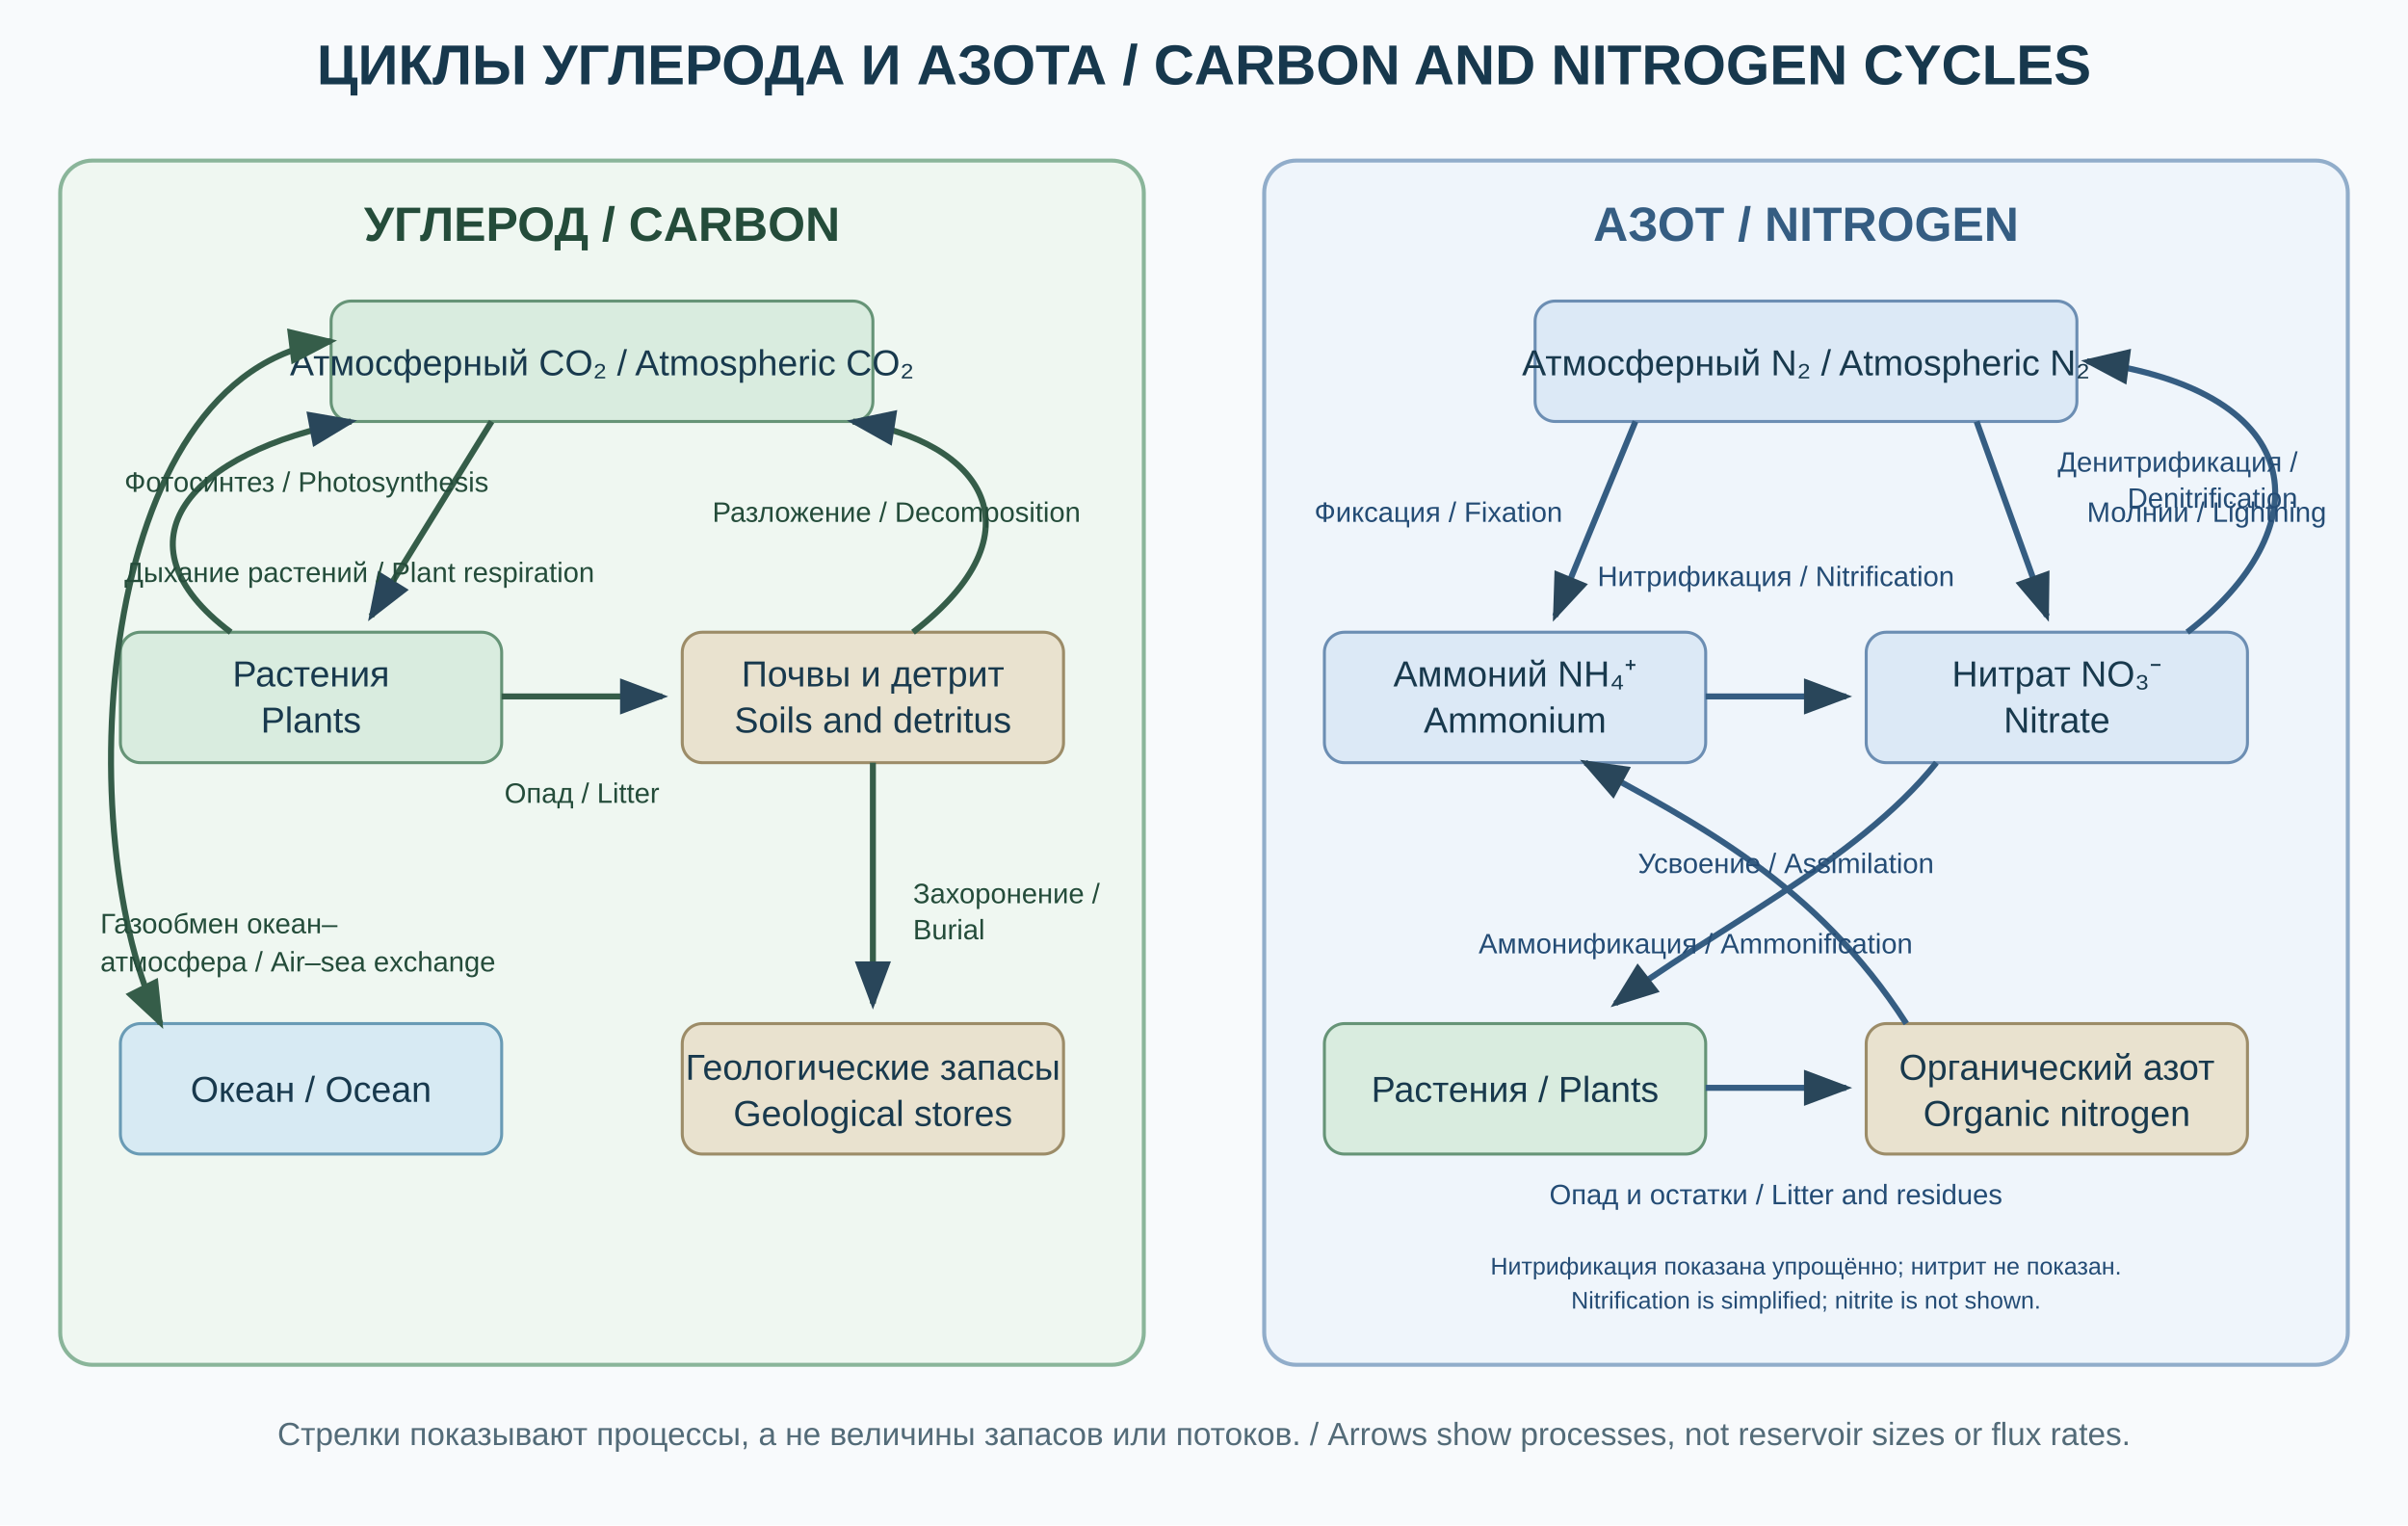
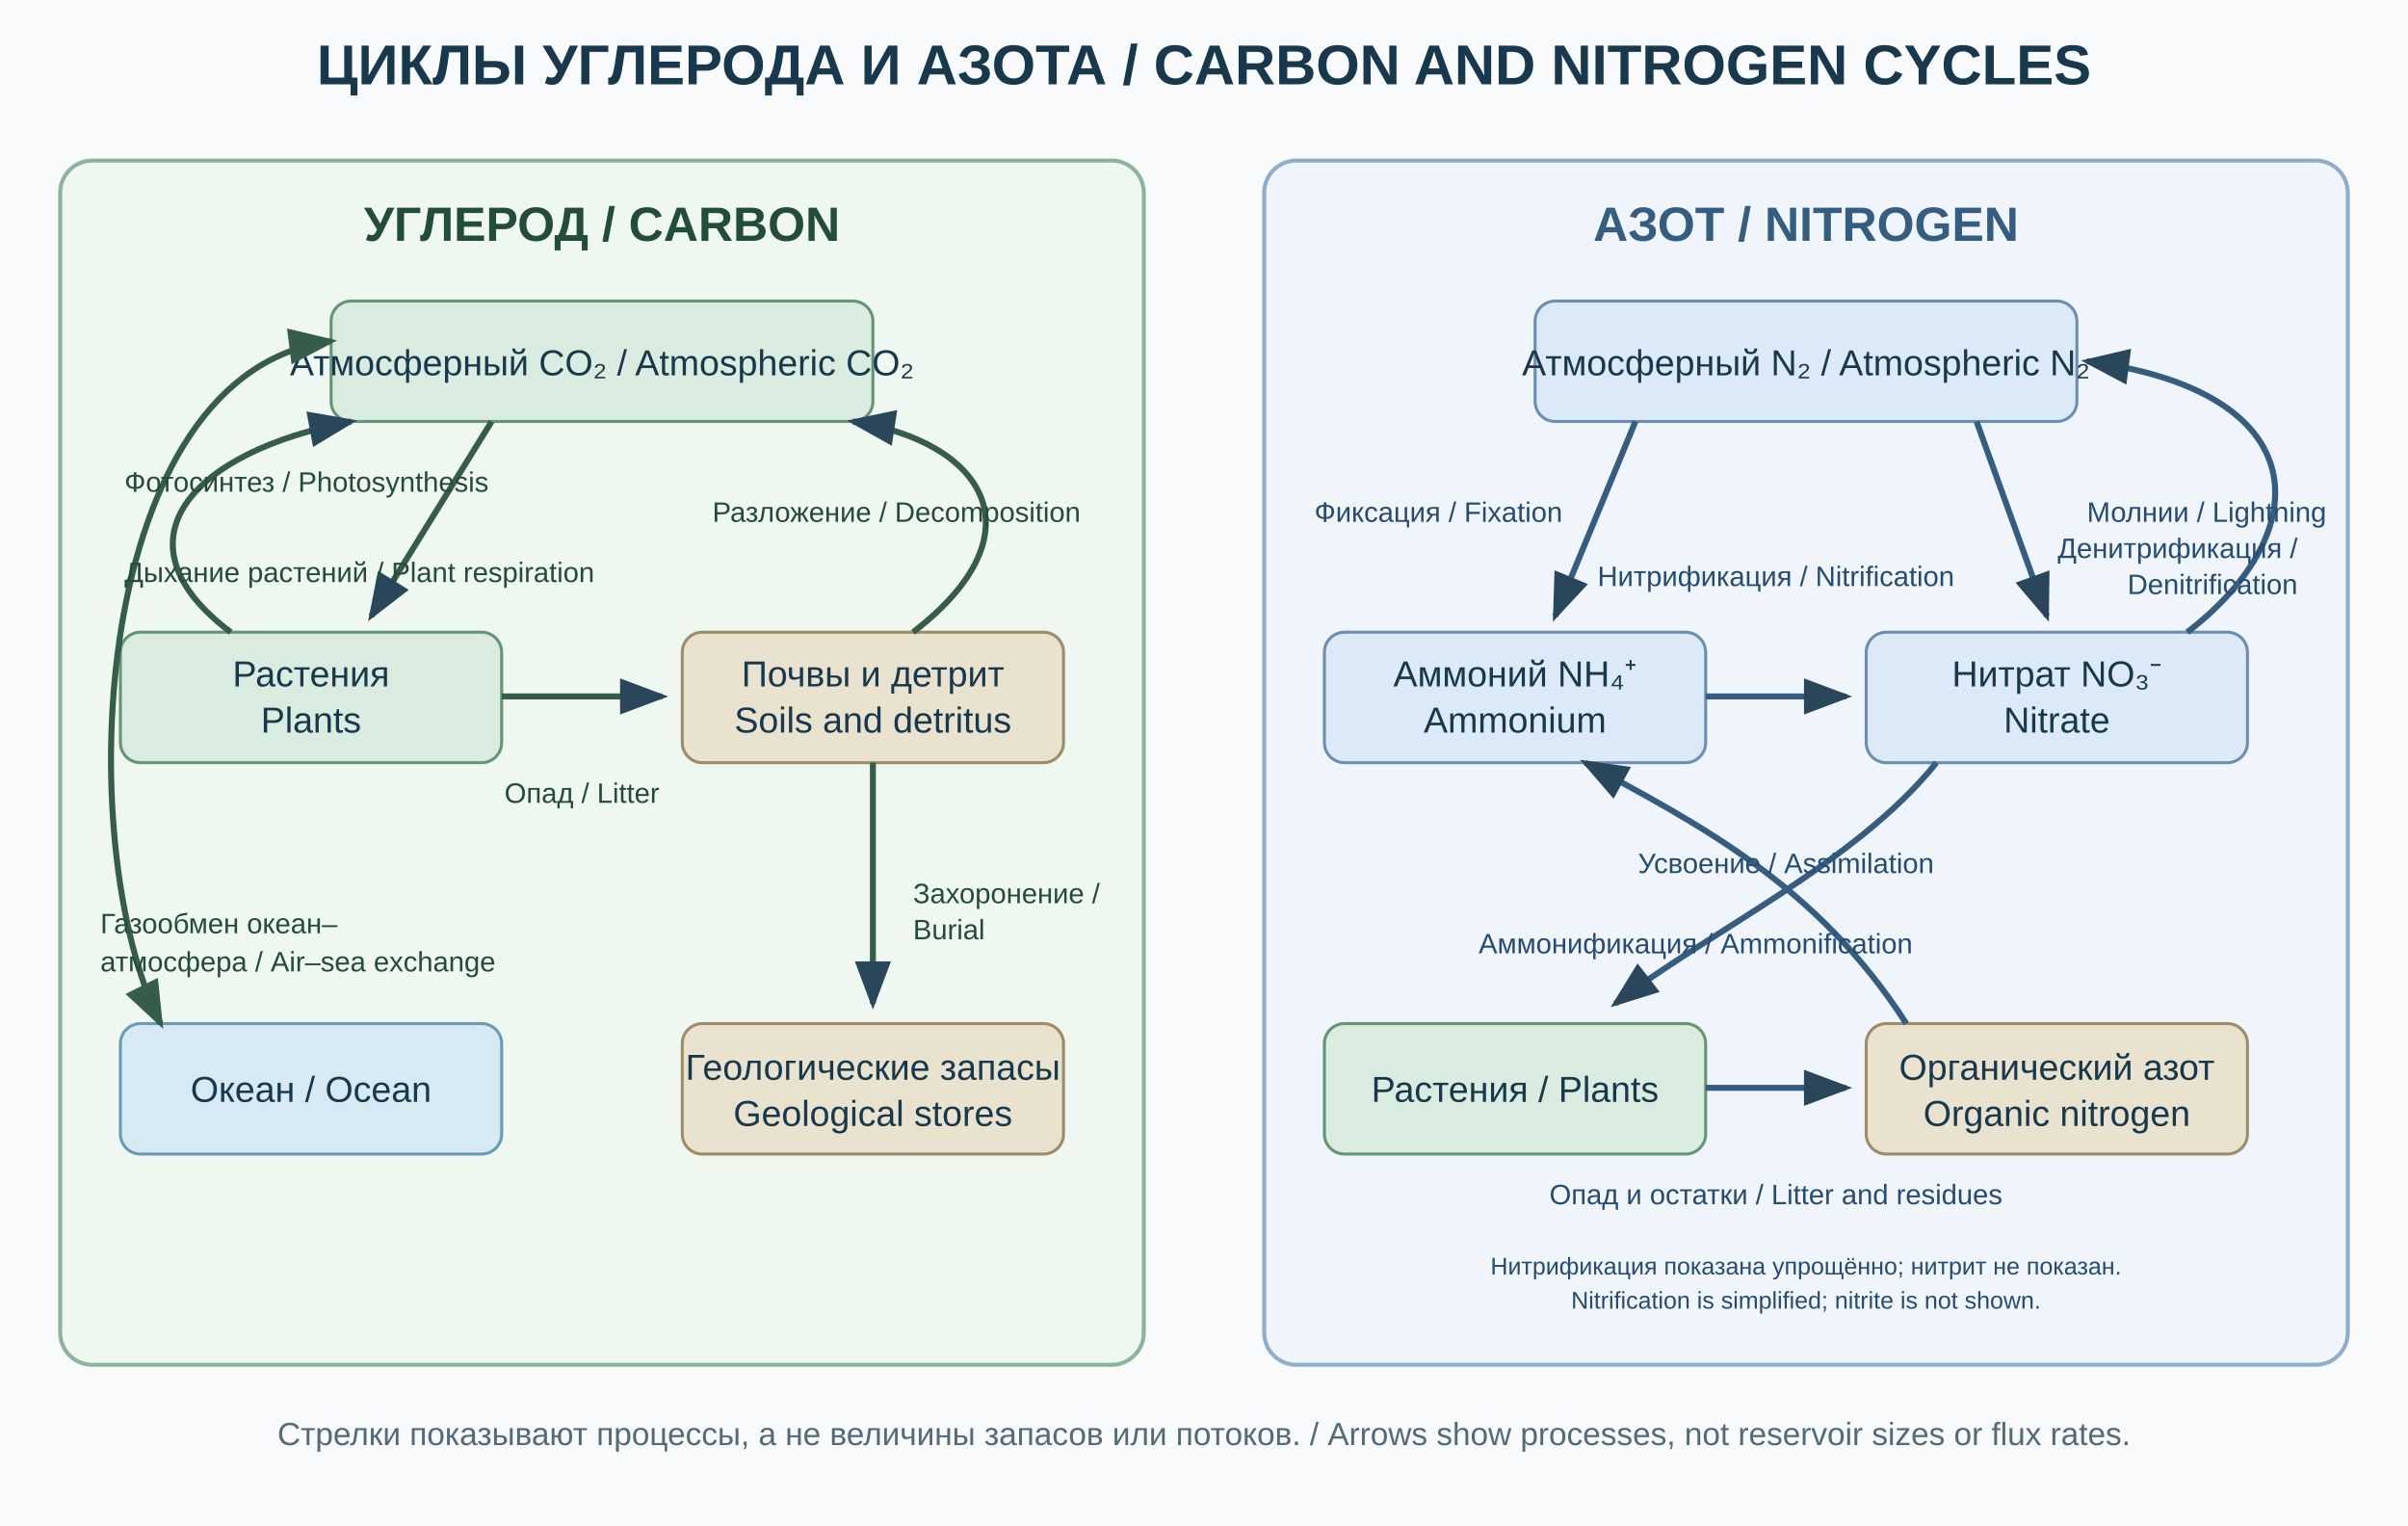
<svg xmlns="http://www.w3.org/2000/svg" viewBox="0 0 1200 760" role="img" aria-labelledby="title desc">
  <defs>
    <marker id="arrow" markerWidth="9" markerHeight="9" refX="7" refY="3" orient="auto">
      <path d="M0 0L8 3L0 6Z" fill="#29465a" />
    </marker>
    <marker id="both" markerWidth="9" markerHeight="9" refX="7" refY="3" orient="auto-start-reverse">
      <path d="M0 0L8 3L0 6Z" fill="#355d49" />
    </marker>
  </defs>
  <rect width="1200" height="760" fill="#f8fafc" />
  <text x="600" y="42" text-anchor="middle" font-family="Arial,sans-serif" font-size="28" font-weight="700" fill="#17384d">ЦИКЛЫ УГЛЕРОДА И АЗОТА / CARBON AND NITROGEN CYCLES</text>
  <rect x="30" y="80" width="540" height="600" rx="16" fill="#eff7f1" stroke="#8ab59a" stroke-width="2" />
  <rect x="630" y="80" width="540" height="600" rx="16" fill="#eff5fb" stroke="#91adca" stroke-width="2" />
  <text x="300" y="120" text-anchor="middle" font-family="Arial,sans-serif" font-size="24" font-weight="700" fill="#244c3a">УГЛЕРОД / CARBON</text>
  <text x="900" y="120" text-anchor="middle" font-family="Arial,sans-serif" font-size="24" font-weight="700" fill="#355d82">АЗОТ / NITROGEN</text>
  <g font-family="Arial,sans-serif" font-size="18" text-anchor="middle" fill="#18394d">
    <rect x="165" y="150" width="270" height="60" rx="10" fill="#d9ecdf" stroke="#669477" stroke-width="1.5" />
    <text x="300" y="187">Атмосферный CO₂ / Atmospheric CO₂</text>
    <rect x="60" y="315" width="190" height="65" rx="10" fill="#d9ecdf" stroke="#669477" stroke-width="1.5" />
    <text x="155" y="342">Растения</text>
    <text x="155" y="365">Plants</text>
    <rect x="340" y="315" width="190" height="65" rx="10" fill="#e9e2cf" stroke="#9c8c68" stroke-width="1.5" />
    <text x="435" y="342">Почвы и детрит</text>
    <text x="435" y="365">Soils and detritus</text>
    <rect x="60" y="510" width="190" height="65" rx="10" fill="#d7eaf3" stroke="#699bb5" stroke-width="1.5" />
    <text x="155" y="549">Океан / Ocean</text>
    <rect x="340" y="510" width="190" height="65" rx="10" fill="#e9e2cf" stroke="#9c8c68" stroke-width="1.5" />
    <text x="435" y="538">Геологические запасы</text>
    <text x="435" y="561">Geological stores</text>
  </g>
  <g fill="none" stroke="#355d49" stroke-width="3" marker-end="url(#arrow)">
    <path d="M245 210L185 307" />
    <path d="M115 315C55 270 95 225 175 210" />
    <path d="M250 347L330 347" />
    <path d="M455 315C520 265 490 220 425 210" />
    <path d="M435 380L435 500" />
  </g>
  <path d="M165 170C45 185 35 420 80 510" fill="none" stroke="#355d49" stroke-width="3" marker-start="url(#both)" marker-end="url(#both)" />
  <g font-family="Arial,sans-serif" font-size="14" fill="#244c3a">
    <text x="62" y="245">Фотосинтез / Photosynthesis</text>
    <text x="62" y="290">Дыхание растений / Plant respiration</text>
    <text x="290" y="400" text-anchor="middle">Опад / Litter</text>
    <text x="355" y="260">Разложение / Decomposition</text>
    <text x="50" y="465">Газообмен океан–</text>
    <text x="50" y="484">атмосфера / Air–sea exchange</text>
    <text x="455" y="450">Захоронение /</text>
    <text x="455" y="468">Burial</text>
  </g>
  <g font-family="Arial,sans-serif" font-size="18" text-anchor="middle" fill="#18394d">
    <rect x="765" y="150" width="270" height="60" rx="10" fill="#dce9f6" stroke="#6c8eb3" stroke-width="1.5" />
    <text x="900" y="187">Атмосферный N₂ / Atmospheric N₂</text>
    <rect x="660" y="315" width="190" height="65" rx="10" fill="#dce9f6" stroke="#6c8eb3" stroke-width="1.5" />
    <text x="755" y="342">Аммоний NH₄⁺</text>
    <text x="755" y="365">Ammonium</text>
    <rect x="930" y="315" width="190" height="65" rx="10" fill="#dce9f6" stroke="#6c8eb3" stroke-width="1.5" />
    <text x="1025" y="342">Нитрат NO₃⁻</text>
    <text x="1025" y="365">Nitrate</text>
    <rect x="660" y="510" width="190" height="65" rx="10" fill="#d9ecdf" stroke="#669477" stroke-width="1.5" />
    <text x="755" y="549">Растения / Plants</text>
    <rect x="930" y="510" width="190" height="65" rx="10" fill="#e9e2cf" stroke="#9c8c68" stroke-width="1.5" />
    <text x="1025" y="538">Органический азот</text>
    <text x="1025" y="561">Organic nitrogen</text>
  </g>
  <g fill="none" stroke="#355d82" stroke-width="3" marker-end="url(#arrow)">
    <path d="M815 210L775 307" />
    <path d="M985 210L1020 307" />
    <path d="M850 347L920 347" />
    <path d="M965 380C925 430 850 465 805 500" />
    <path d="M850 542L920 542" />
    <path d="M950 510C905 440 845 410 790 380" />
    <path d="M1090 315C1155 265 1155 195 1040 180" />
  </g>
  <g font-family="Arial,sans-serif" font-size="14" fill="#244c75">
    <text x="655" y="260">Фиксация / Fixation</text>
    <text x="1040" y="260">Молнии / Lightning</text>
    <text x="885" y="292" text-anchor="middle">Нитрификация / Nitrification</text>
    <text x="890" y="435" text-anchor="middle">Усвоение / Assimilation</text>
    <text x="885" y="600" text-anchor="middle">Опад и остатки / Litter and residues</text>
    <text x="845" y="475" text-anchor="middle">Аммонификация / Ammonification</text>
-     <text x="1145" y="235" text-anchor="end">Денитрификация /</text>
-     <text x="1145" y="253" text-anchor="end">Denitrification</text>
+     <text x="1145" y="278" text-anchor="end">Денитрификация /</text>
+     <text x="1145" y="296" text-anchor="end">Denitrification</text>
    <text x="900" y="635" text-anchor="middle" font-size="12">Нитрификация показана упрощённо; нитрит не показан.</text>
    <text x="900" y="652" text-anchor="middle" font-size="12">Nitrification is simplified; nitrite is not shown.</text>
  </g>
  <text x="600" y="720" text-anchor="middle" font-family="Arial,sans-serif" font-size="16" fill="#536b78">Стрелки показывают процессы, а не величины запасов или потоков. / Arrows show processes, not reservoir sizes or flux rates.</text>
</svg>
